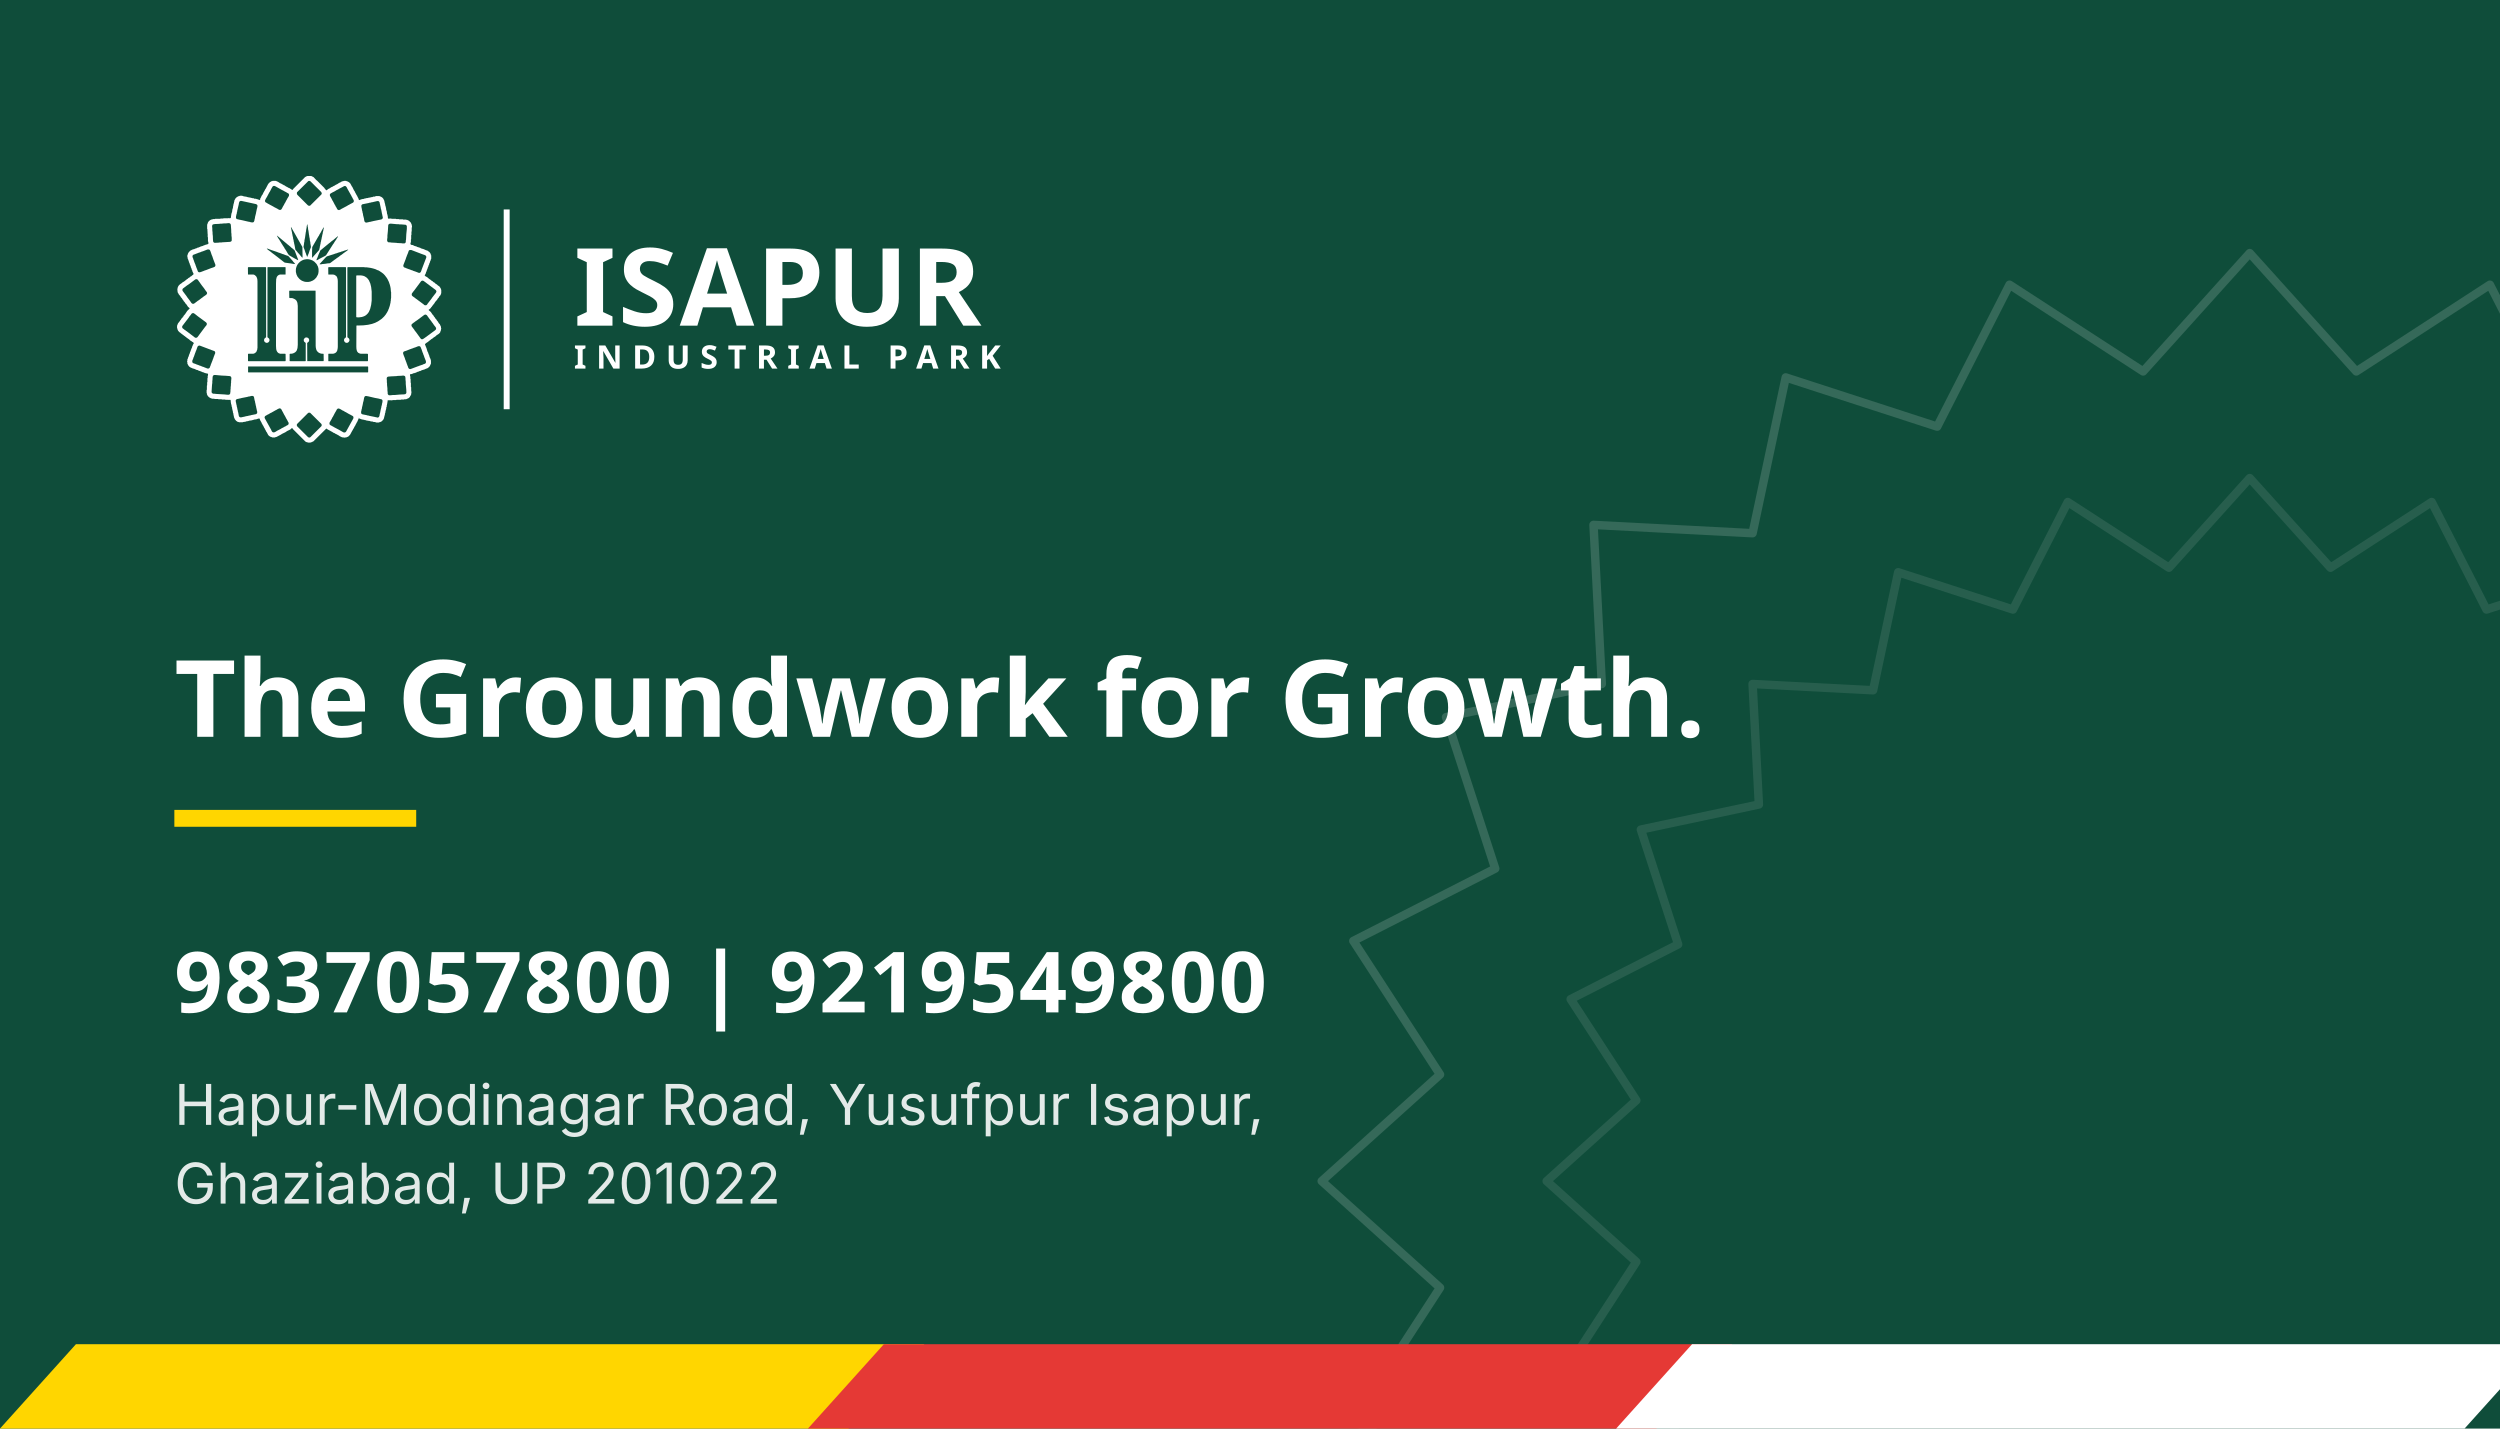
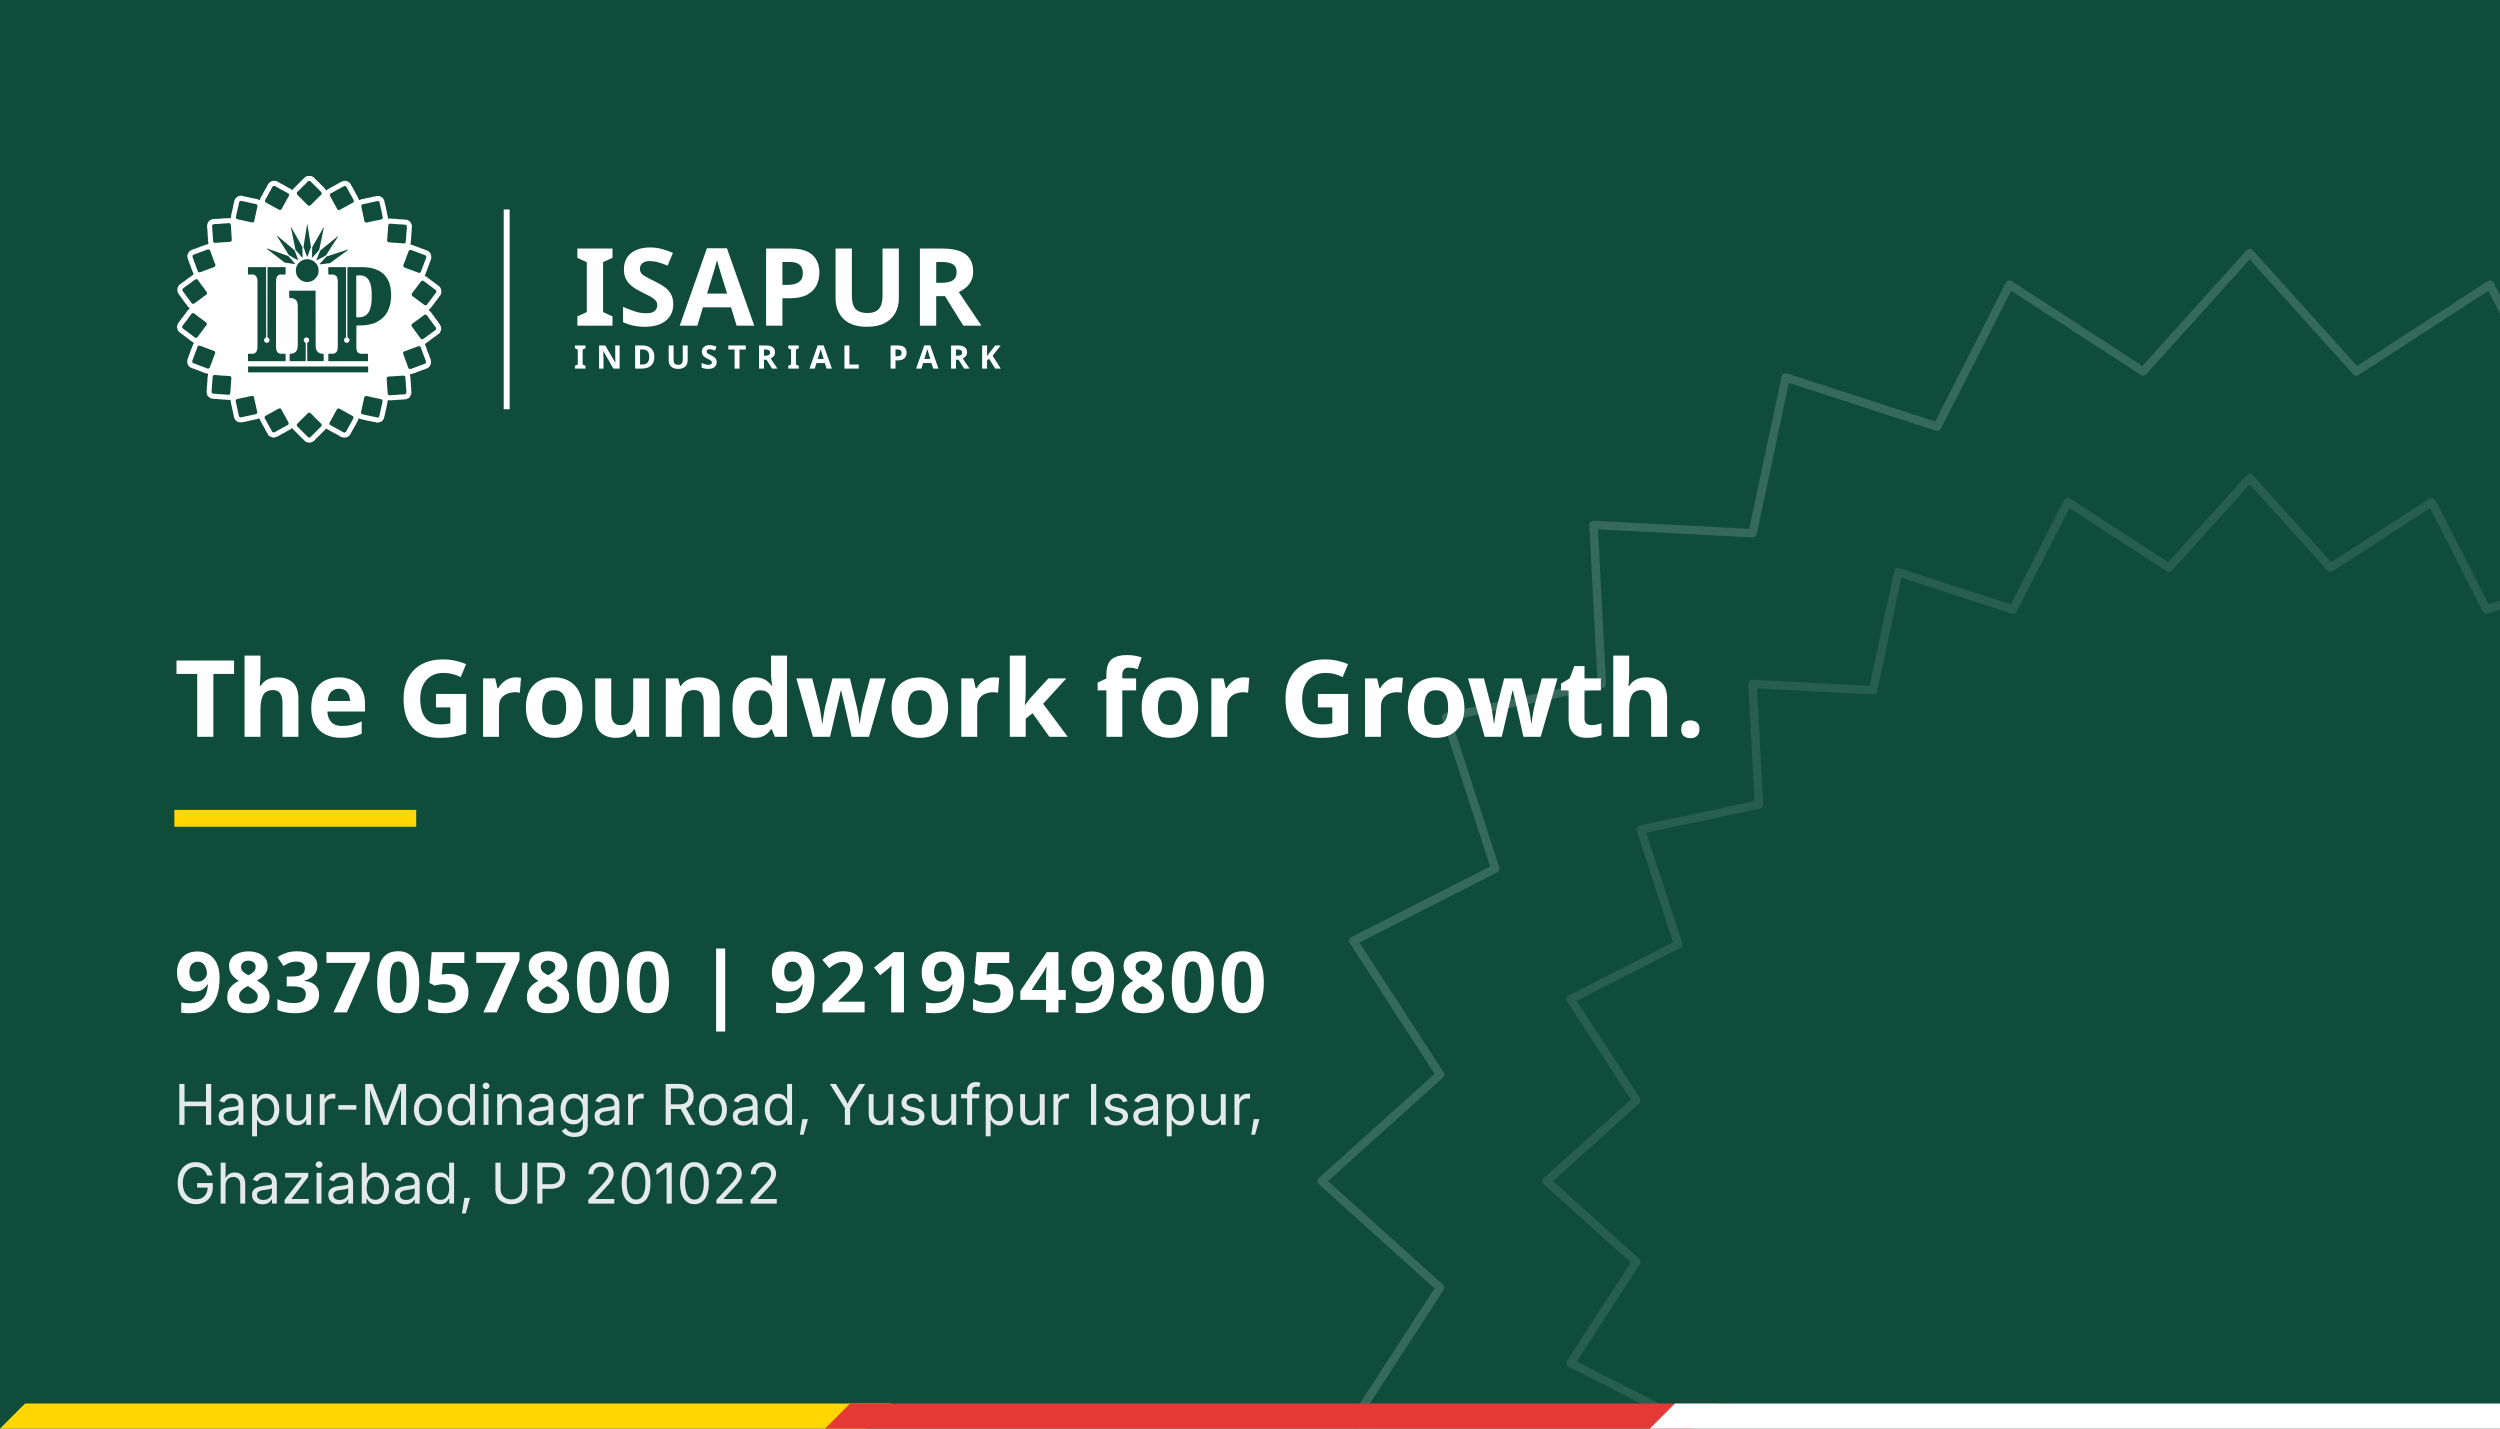
<svg xmlns="http://www.w3.org/2000/svg" xmlns:xlink="http://www.w3.org/1999/xlink" viewBox="0 0 889 508" width="88.9mm" height="50.8mm">
  <defs>
    <path id="iip-b-base" d="M1472 18 L1467 21 L1463 21 L1446 31 L1315 162 L1313 167 L1308 172 L1299 170 L1292 163 L1281 158 L1277 154 L1257 146 L1253 142 L1236 134 L1217 121 L1209 119 L1205 115 L1188 107 L1184 103 L1170 98 L1151 85 L1131 75 L1127 75 L1122 72 L1088 72 L1083 75 L1074 76 L1070 80 L1059 85 L1042 102 L1036 111 L1010 161 L1006 165 L998 182 L994 186 L993 192 L988 198 L974 227 L967 234 L966 240 L961 246 L960 252 L951 266 L950 278 L942 285 L924 276 L917 276 L903 270 L887 270 L876 264 L863 264 L858 261 L851 261 L846 258 L836 258 L831 255 L821 255 L816 252 L809 252 L792 246 L779 246 L774 243 L767 243 L750 237 L725 237 L720 240 L707 243 L690 253 L676 267 L671 278 L666 284 L666 288 L663 293 L663 303 L660 308 L660 315 L654 332 L654 342 L651 347 L648 372 L642 389 L639 414 L630 440 L630 453 L627 458 L627 477 L620 485 L608 486 L605 484 L600 484 L597 486 L545 486 L540 489 L512 489 L507 492 L452 492 L447 495 L428 495 L423 498 L416 498 L399 505 L390 511 L376 525 L369 539 L369 543 L363 557 L363 603 L366 608 L366 651 L369 656 L369 693 L372 698 L372 741 L375 746 L378 765 L369 774 L362 774 L348 780 L341 780 L330 786 L326 786 L315 792 L293 798 L267 810 L260 810 L243 819 L230 822 L219 828 L212 828 L207 831 L203 831 L177 844 L160 861 L150 878 L150 882 L144 896 L144 915 L147 920 L147 930 L156 950 L156 954 L159 959 L162 972 L168 983 L171 996 L177 1007 L177 1011 L180 1016 L183 1029 L189 1040 L192 1053 L198 1064 L201 1077 L210 1094 L213 1104 L203 1115 L198 1117 L188 1127 L177 1132 L167 1142 L156 1147 L146 1157 L141 1159 L110 1184 L87 1198 L80 1205 L63 1216 L49 1230 L43 1239 L36 1256 L36 1263 L33 1268 L33 1290 L36 1295 L36 1302 L40 1313 L44 1317 L49 1328 L65 1347 L73 1361 L83 1371 L91 1385 L98 1392 L103 1403 L113 1413 L124 1430 L134 1440 L151 1466 L169 1481 L169 1485 L142 1512 L119 1547 L97 1572 L89 1586 L79 1596 L71 1610 L64 1617 L62 1622 L40 1650 L30 1676 L30 1701 L33 1706 L36 1719 L43 1733 L60 1750 L65 1752 L75 1762 L80 1764 L87 1771 L92 1773 L99 1780 L104 1782 L111 1789 L116 1791 L123 1798 L128 1800 L135 1807 L164 1827 L177 1840 L188 1845 L195 1852 L206 1857 L216 1868 L204 1889 L204 1893 L198 1904 L195 1917 L189 1928 L189 1932 L183 1943 L180 1956 L174 1967 L171 1980 L165 1991 L165 1995 L162 2000 L159 2013 L153 2024 L150 2037 L144 2048 L144 2064 L141 2069 L141 2073 L144 2078 L144 2094 L154 2114 L165 2128 L185 2141 L189 2141 L200 2147 L222 2153 L248 2165 L255 2165 L272 2174 L285 2177 L296 2183 L300 2183 L311 2189 L324 2192 L335 2198 L339 2198 L344 2201 L351 2201 L356 2204 L366 2204 L373 2210 L372 2226 L369 2231 L369 2253 L366 2258 L366 2298 L363 2303 L363 2334 L360 2339 L360 2382 L357 2387 L357 2418 L360 2423 L360 2433 L370 2453 L384 2467 L407 2480 L414 2480 L419 2483 L441 2483 L446 2486 L483 2486 L488 2489 L522 2489 L527 2492 L561 2492 L566 2495 L617 2496 L624 2504 L624 2523 L627 2528 L627 2538 L630 2543 L630 2550 L633 2555 L633 2565 L639 2582 L639 2592 L642 2597 L642 2607 L645 2612 L645 2619 L648 2624 L648 2634 L654 2651 L654 2664 L657 2669 L660 2688 L670 2711 L684 2728 L702 2740 L711 2741 L716 2744 L756 2744 L761 2741 L786 2738 L803 2732 L813 2732 L830 2726 L855 2723 L860 2720 L867 2720 L884 2714 L909 2711 L914 2708 L918 2708 L923 2705 L930 2705 L935 2701 L939 2701 L944 2706 L948 2714 L948 2718 L966 2750 L967 2756 L971 2760 L979 2777 L983 2781 L994 2804 L1002 2816 L1003 2822 L1007 2826 L1018 2849 L1022 2853 L1039 2885 L1050 2896 L1067 2906 L1071 2906 L1085 2912 L1113 2912 L1118 2909 L1131 2906 L1184 2878 L1188 2874 L1229 2854 L1248 2841 L1283 2824 L1296 2811 L1305 2809 L1310 2814 L1312 2819 L1449 2956 L1460 2963 L1464 2963 L1469 2966 L1476 2966 L1481 2969 L1506 2969 L1511 2966 L1524 2963 L1532 2957 L1538 2956 L1682 2813 L1698 2824 L1730 2841 L1734 2845 L1742 2847 L1761 2860 L1775 2865 L1779 2869 L1802 2880 L1814 2888 L1820 2889 L1827 2896 L1853 2909 L1857 2909 L1862 2912 L1878 2912 L1881 2914 L1886 2914 L1889 2912 L1902 2912 L1913 2906 L1917 2906 L1925 2902 L1945 2882 L1950 2871 L1955 2865 L1956 2859 L1960 2855 L1968 2838 L1972 2834 L1980 2817 L1984 2813 L1995 2790 L1999 2786 L2013 2757 L2017 2753 L2018 2747 L2023 2741 L2037 2709 L2045 2702 L2049 2702 L2069 2711 L2076 2711 L2081 2714 L2091 2714 L2096 2717 L2103 2717 L2108 2720 L2115 2720 L2132 2726 L2145 2726 L2150 2729 L2160 2729 L2177 2735 L2190 2735 L2207 2741 L2220 2741 L2237 2747 L2262 2747 L2267 2744 L2280 2741 L2294 2734 L2311 2717 L2321 2697 L2321 2690 L2324 2685 L2324 2678 L2330 2661 L2330 2651 L2336 2634 L2336 2624 L2339 2619 L2339 2612 L2345 2595 L2345 2582 L2351 2568 L2351 2555 L2354 2550 L2354 2540 L2357 2535 L2357 2525 L2360 2520 L2360 2507 L2366 2500 L2412 2501 L2417 2498 L2454 2498 L2459 2495 L2505 2495 L2510 2492 L2541 2492 L2546 2489 L2565 2489 L2594 2476 L2608 2462 L2609 2456 L2614 2450 L2621 2436 L2621 2426 L2624 2421 L2624 2399 L2621 2394 L2621 2357 L2618 2352 L2618 2309 L2615 2304 L2615 2267 L2612 2262 L2612 2237 L2609 2232 L2608 2216 L2615 2210 L2628 2210 L2648 2201 L2655 2201 L2660 2198 L2673 2195 L2690 2186 L2703 2183 L2714 2177 L2721 2177 L2738 2168 L2769 2159 L2780 2153 L2784 2153 L2795 2147 L2799 2147 L2810 2140 L2827 2123 L2840 2094 L2840 2060 L2837 2055 L2837 2048 L2825 2022 L2819 2000 L2813 1989 L2810 1976 L2801 1959 L2789 1919 L2783 1908 L2783 1904 L2774 1884 L2774 1880 L2784 1869 L2810 1852 L2820 1842 L2825 1840 L2844 1824 L2858 1816 L2865 1809 L2891 1792 L2901 1782 L2927 1765 L2938 1754 L2944 1745 L2945 1736 L2951 1725 L2951 1715 L2954 1710 L2954 1706 L2951 1701 L2951 1688 L2938 1659 L2928 1649 L2914 1626 L2907 1619 L2899 1605 L2889 1595 L2881 1581 L2874 1574 L2866 1560 L2856 1550 L2839 1524 L2815 1503 L2815 1499 L2820 1494 L2825 1492 L2839 1478 L2841 1473 L2851 1463 L2853 1458 L2878 1427 L2886 1413 L2908 1388 L2916 1374 L2926 1364 L2931 1353 L2941 1343 L2947 1334 L2954 1314 L2954 1280 L2947 1260 L2933 1240 L2916 1229 L2906 1219 L2892 1211 L2879 1198 L2868 1193 L2858 1183 L2844 1175 L2837 1168 L2820 1157 L2798 1138 L2778 1127 L2771 1119 L2771 1115 L2776 1109 L2783 1095 L2786 1082 L2792 1071 L2795 1058 L2801 1047 L2804 1034 L2810 1023 L2813 1010 L2819 999 L2822 986 L2828 975 L2831 962 L2837 951 L2837 947 L2843 933 L2843 896 L2833 873 L2822 859 L2817 857 L2810 850 L2799 843 L2786 840 L2760 828 L2729 819 L2721 813 L2717 813 L2712 810 L2690 804 L2679 798 L2657 792 L2640 783 L2621 780 L2612 771 L2612 767 L2615 762 L2615 755 L2618 750 L2618 722 L2621 717 L2621 674 L2624 669 L2624 635 L2627 630 L2627 590 L2630 585 L2630 569 L2627 564 L2627 557 L2617 534 L2597 514 L2577 504 L2570 504 L2565 501 L2534 501 L2529 498 L2489 498 L2484 495 L2456 495 L2451 492 L2405 492 L2400 489 L2381 489 L2376 492 L2370 491 L2363 483 L2363 467 L2360 462 L2360 452 L2354 435 L2351 410 L2345 393 L2342 368 L2339 363 L2339 356 L2333 339 L2333 329 L2330 324 L2330 317 L2327 312 L2324 293 L2321 288 L2321 284 L2316 278 L2311 267 L2300 256 L2291 250 L2268 240 L2231 240 L2220 246 L2204 246 L2190 252 L2180 252 L2175 255 L2165 255 L2160 258 L2150 258 L2145 261 L2120 264 L2115 267 L2108 267 L2091 273 L2081 273 L2076 276 L2069 276 L2048 285 L2040 278 L2036 263 L2028 251 L2023 237 L2019 233 L1997 192 L1996 186 L1989 179 L1969 138 L1965 134 L1948 102 L1934 88 L1917 78 L1913 78 L1899 72 L1877 72 L1872 75 L1865 75 L1860 78 L1856 78 L1842 85 L1838 89 L1824 94 L1805 107 L1782 118 L1778 122 L1755 133 L1751 137 L1737 142 L1718 155 L1701 163 L1694 170 L1682 177 L1674 170 L1672 165 L1662 155 L1660 150 L1577 67 L1572 65 L1541 31 L1515 18Z" />
    <path id="iip-b-red" d="M1489 2637 L1479 2642 L1361 2760 L1356 2767 L1355 2776 L1358 2787 L1479 2908 L1490 2913 L1496 2913 L1504 2910 L1626 2789 L1631 2779 L1631 2771 L1626 2761 L1503 2639Z M1811 2592 L1805 2595 L1795 2607 L1792 2615 L1777 2640 L1754 2684 L1746 2695 L1745 2700 L1717 2749 L1717 2765 L1722 2772 L1729 2777 L1745 2785 L1748 2788 L1755 2790 L1765 2797 L1822 2827 L1867 2853 L1876 2857 L1889 2857 L1900 2848 L1978 2707 L1982 2698 L1982 2685 L1977 2677 L1970 2672 L1964 2670 L1961 2667 L1930 2651 L1896 2631 L1892 2630 L1871 2617 L1861 2613 L1840 2600 L1823 2592Z M1169 2590 L1161 2590 L1140 2600 L1126 2609 L1122 2610 L1071 2639 L1065 2641 L1040 2656 L1028 2661 L1024 2665 L1018 2667 L1004 2676 L999 2686 L999 2694 L1003 2704 L1073 2830 L1075 2837 L1082 2848 L1091 2855 L1104 2856 L1120 2849 L1137 2838 L1178 2817 L1183 2813 L1216 2796 L1219 2793 L1232 2788 L1243 2780 L1253 2776 L1261 2769 L1265 2762 L1264 2747 L1259 2740 L1245 2712 L1242 2709 L1222 2670 L1218 2665 L1197 2624 L1193 2620 L1192 2615 L1183 2599 L1175 2592Z M2112 2455 L2105 2461 L2100 2474 L2094 2507 L2088 2528 L2085 2548 L2083 2551 L2082 2562 L2078 2574 L2075 2595 L2073 2598 L2069 2621 L2067 2624 L2067 2644 L2074 2652 L2082 2656 L2128 2665 L2136 2668 L2151 2670 L2155 2672 L2224 2686 L2228 2688 L2234 2688 L2247 2692 L2255 2691 L2262 2687 L2265 2684 L2270 2672 L2274 2648 L2276 2645 L2285 2599 L2290 2581 L2291 2571 L2297 2550 L2298 2539 L2301 2531 L2301 2526 L2303 2523 L2304 2503 L2301 2497 L2296 2491 L2257 2481 L2219 2474 L2138 2455 L2131 2455 L2128 2453 L2118 2453Z M874 2455 L867 2452 L855 2452 L831 2458 L825 2458 L808 2463 L742 2476 L735 2479 L728 2479 L719 2482 L714 2482 L711 2484 L691 2487 L682 2496 L679 2502 L681 2523 L683 2526 L686 2546 L689 2553 L691 2569 L696 2586 L697 2597 L702 2614 L702 2620 L707 2637 L714 2675 L719 2683 L724 2687 L736 2690 L784 2680 L788 2678 L817 2673 L825 2670 L832 2670 L835 2668 L841 2668 L849 2665 L904 2654 L915 2645 L917 2639 L917 2627 L911 2605 L911 2598 L909 2596 L908 2585 L906 2582 L904 2567 L900 2554 L898 2539 L895 2531 L893 2516 L888 2499 L881 2463Z M2550 2232 L2538 2227 L2529 2227 L2514 2229 L2468 2231 L2458 2233 L2395 2236 L2364 2239 L2354 2246 L2351 2253 L2350 2262 L2352 2281 L2352 2303 L2354 2313 L2354 2332 L2358 2368 L2358 2389 L2361 2415 L2361 2429 L2364 2435 L2371 2443 L2378 2445 L2393 2445 L2419 2442 L2440 2442 L2495 2437 L2541 2435 L2554 2433 L2559 2431 L2567 2421 L2568 2415 L2567 2383 L2561 2319 L2561 2297 L2558 2270 L2558 2254 L2555 2238Z M433 2224 L426 2232 L423 2248 L422 2276 L420 2287 L420 2308 L417 2329 L412 2405 L413 2413 L416 2419 L425 2426 L434 2428 L448 2428 L460 2430 L557 2436 L584 2439 L603 2439 L610 2436 L617 2429 L621 2402 L621 2384 L623 2375 L623 2357 L626 2333 L626 2317 L628 2307 L628 2289 L631 2260 L631 2251 L626 2239 L616 2233 L569 2229 L525 2227 L458 2221 L441 2221Z M816 2128 L816 2189 L819 2192 L2141 2192 L2144 2190 L2145 2187 L2145 2131 L2142 2126 L818 2126Z M2715 1902 L2699 1902 L2664 1916 L2658 1917 L2656 1919 L2650 1920 L2640 1925 L2628 1928 L2618 1933 L2612 1934 L2567 1952 L2545 1959 L2539 1962 L2534 1968 L2532 1973 L2532 1986 L2535 1992 L2535 1996 L2538 1999 L2538 2003 L2550 2032 L2556 2052 L2562 2065 L2562 2069 L2565 2073 L2575 2103 L2578 2108 L2580 2117 L2585 2127 L2586 2133 L2592 2146 L2602 2154 L2614 2155 L2699 2123 L2705 2122 L2707 2120 L2751 2105 L2755 2102 L2776 2095 L2784 2085 L2785 2071 L2783 2068 L2783 2064 L2765 2019 L2764 2013 L2754 1989 L2752 1980 L2748 1973 L2733 1929 L2730 1925 L2726 1912 L2720 1905Z M269 1896 L259 1903 L252 1919 L251 1925 L249 1927 L245 1941 L234 1967 L234 1971 L231 1975 L216 2019 L213 2023 L209 2037 L198 2064 L199 2079 L205 2087 L212 2091 L231 2097 L249 2105 L255 2106 L259 2109 L265 2110 L278 2116 L287 2118 L297 2123 L305 2125 L307 2127 L327 2133 L331 2136 L337 2137 L344 2141 L351 2142 L355 2145 L367 2149 L379 2149 L385 2146 L391 2140 L399 2119 L401 2117 L402 2110 L425 2052 L425 2048 L428 2044 L438 2014 L441 2009 L443 2000 L449 1988 L452 1978 L452 1970 L448 1960 L443 1956 L402 1941 L400 1939 L389 1936 L281 1895Z M103 1568 L91 1582 L92 1584 L104 1570Z M2782 1552 L2774 1552 L2764 1557 L2689 1613 L2664 1630 L2655 1638 L2653 1638 L2629 1657 L2625 1663 L2624 1673 L2628 1684 L2657 1722 L2659 1727 L2676 1748 L2725 1816 L2732 1823 L2739 1825 L2750 1824 L2771 1810 L2883 1728 L2893 1719 L2897 1711 L2896 1699 L2888 1686 L2874 1669 L2858 1645 L2849 1635 L2847 1630 L2814 1587 L2811 1581 L2801 1569 L2801 1567 L2792 1557Z M206 1535 L195 1539 L187 1546 L185 1551 L163 1578 L161 1583 L90 1676 L87 1682 L86 1691 L90 1702 L114 1721 L124 1727 L130 1733 L136 1736 L226 1805 L235 1809 L242 1809 L252 1805 L257 1800 L341 1687 L353 1673 L359 1662 L359 1649 L351 1638 L260 1571 L226 1544 L215 1537Z M2740 1177 L2733 1181 L2726 1189 L2654 1286 L2639 1304 L2639 1306 L2634 1311 L2628 1321 L2627 1335 L2631 1343 L2636 1348 L2759 1439 L2765 1445 L2773 1449 L2786 1449 L2793 1445 L2800 1437 L2801 1434 L2849 1372 L2849 1370 L2894 1312 L2900 1300 L2900 1294 L2897 1285 L2890 1278 L2762 1182 L2753 1177Z M246 1160 L236 1161 L229 1165 L166 1212 L138 1231 L97 1262 L92 1267 L89 1276 L90 1287 L95 1295 L138 1352 L138 1354 L173 1400 L187 1421 L195 1429 L204 1433 L215 1432 L225 1426 L260 1399 L266 1396 L323 1353 L351 1334 L359 1325 L362 1317 L362 1312 L359 1303 L354 1298 L352 1293 L347 1288 L328 1260 L306 1232 L261 1169 L255 1163Z M1463 939 L1439 943 L1426 947 L1411 954 L1392 966 L1373 985 L1362 1000 L1354 1016 L1347 1038 L1345 1051 L1345 1080 L1352 1109 L1363 1132 L1381 1154 L1392 1164 L1411 1177 L1437 1187 L1452 1190 L1481 1191 L1504 1187 L1533 1175 L1552 1162 L1571 1142 L1588 1112 L1593 1097 L1596 1077 L1596 1053 L1594 1038 L1587 1015 L1584 1012 L1580 1002 L1572 990 L1550 967 L1529 953 L1503 943 L1479 939Z M2604 837 L2594 846 L2586 870 L2571 906 L2569 915 L2566 919 L2561 936 L2534 1006 L2535 1019 L2540 1027 L2549 1032 L2560 1035 L2562 1037 L2599 1051 L2608 1053 L2612 1056 L2618 1057 L2623 1060 L2632 1062 L2647 1069 L2656 1071 L2660 1074 L2666 1075 L2705 1090 L2715 1090 L2721 1087 L2729 1078 L2729 1075 L2733 1068 L2734 1062 L2736 1060 L2736 1057 L2787 924 L2789 916 L2788 909 L2782 899 L2766 891 L2757 889 L2753 886 L2747 885 L2622 837Z M1925 833 L1921 832 L1895 841 L1891 841 L1864 851 L1845 856 L1840 859 L1818 865 L1791 875 L1787 875 L1775 880 L1771 880 L1769 882 L1687 908 L1673 921 L1608 992 L1608 995 L1623 996 L1635 993 L1668 990 L1699 985 L1719 984 L1727 980 L1779 941 L1789 935 L1795 929 L1815 916 L1843 894 L1849 891 L1876 870 L1912 845Z M384 831 L368 831 L317 851 L300 856 L290 861 L259 871 L255 874 L249 875 L239 880 L235 880 L233 882 L210 890 L204 896 L201 902 L201 915 L210 937 L210 941 L215 951 L218 963 L221 967 L222 973 L233 999 L235 1008 L239 1015 L241 1024 L254 1056 L254 1059 L257 1063 L258 1070 L265 1080 L273 1084 L282 1084 L304 1077 L306 1075 L312 1074 L341 1062 L347 1061 L406 1038 L431 1030 L448 1022 L454 1013 L454 1000 L431 940 L419 904 L414 894 L401 855 L394 839Z M1023 822 L1028 828 L1044 841 L1072 861 L1075 865 L1120 898 L1123 902 L1130 906 L1218 975 L1229 978 L1296 987 L1302 989 L1310 989 L1322 992 L1336 991 L1336 989 L1313 964 L1312 961 L1265 908 L1259 903 L1220 890 L1216 887 L1195 881 L1176 873 L1170 872 L1168 870 L1159 868 L1128 856 L1068 836 L1057 831 L1051 830 L1046 827 L1031 822Z M1811 685 L1809 685 L1799 694 L1796 695 L1761 725 L1734 745 L1720 758 L1717 759 L1615 843 L1605 868 L1602 871 L1601 878 L1597 885 L1581 928 L1578 932 L1573 946 L1574 951 L1586 947 L1602 937 L1672 901 L1681 892 L1756 774 L1768 758 L1770 752 L1793 719 L1794 715 L1811 690Z M1136 679 L1135 681 L1145 697 L1146 701 L1164 727 L1171 741 L1175 745 L1190 771 L1194 775 L1195 779 L1217 812 L1218 816 L1235 841 L1258 880 L1265 889 L1266 893 L1332 931 L1369 950 L1370 944 L1331 842 L1312 824 L1291 808 L1287 803 L1252 774 L1249 773 L1246 769 L1138 679Z M1654 585 L1645 598 L1626 631 L1625 635 L1604 669 L1601 677 L1592 690 L1526 805 L1524 852 L1524 921 L1526 923 L1600 840 L1604 832 L1610 805 L1610 799 L1613 791 L1614 780 L1617 773 L1620 751 L1624 739 L1625 727 L1628 720 L1632 696 L1635 687 L1635 681 L1637 677 L1637 671 L1641 659 L1643 643 L1649 621 L1649 614 L1652 606 L1655 588Z M1291 584 L1290 589 L1293 604 L1295 607 L1295 614 L1302 643 L1305 663 L1307 667 L1308 678 L1314 702 L1314 709 L1317 718 L1317 723 L1319 726 L1322 748 L1325 756 L1326 767 L1329 776 L1329 782 L1331 786 L1339 831 L1342 837 L1361 858 L1362 861 L1384 885 L1405 911 L1409 914 L1410 917 L1417 922 L1419 920 L1417 804 L1293 585Z M1471 550 L1465 574 L1464 588 L1458 618 L1458 628 L1455 638 L1446 702 L1440 730 L1439 748 L1437 751 L1433 783 L1430 795 L1430 807 L1433 812 L1434 819 L1437 823 L1452 868 L1454 870 L1459 887 L1464 897 L1465 903 L1470 912 L1473 910 L1478 895 L1480 893 L1482 884 L1486 877 L1498 840 L1511 808 L1511 792 L1508 782 L1508 774 L1506 771 L1505 754 L1499 726 L1499 716 L1493 688 L1493 679 L1491 675 L1484 623 L1481 613 L1478 584 L1476 581 L1474 561Z M2372 552 L2367 563 L2363 629 L2358 678 L2358 699 L2355 720 L2355 735 L2361 747 L2370 752 L2392 753 L2402 755 L2457 758 L2468 760 L2513 762 L2524 764 L2547 764 L2553 761 L2559 755 L2561 750 L2562 729 L2564 723 L2567 663 L2573 604 L2573 572 L2570 566 L2560 558 L2512 554 L2492 554 L2483 552 L2467 552 L2402 546 L2384 546Z M616 543 L605 540 L595 540 L569 543 L548 543 L522 546 L507 546 L496 548 L447 550 L427 554 L422 559 L418 569 L418 580 L420 595 L420 617 L423 644 L423 659 L426 683 L427 718 L429 741 L432 749 L437 754 L446 758 L488 756 L500 754 L520 754 L532 752 L618 747 L630 741 L635 733 L635 702 L632 676 L632 656 L630 650 L629 611 L625 559 L622 550Z M2262 298 L2257 296 L2244 296 L2188 309 L2178 310 L2175 312 L2156 315 L2152 317 L2082 331 L2077 334 L2070 342 L2070 364 L2072 367 L2078 401 L2081 408 L2082 419 L2088 440 L2088 448 L2099 492 L2101 508 L2106 524 L2113 531 L2124 534 L2138 532 L2142 530 L2152 529 L2156 527 L2176 524 L2179 522 L2189 521 L2193 519 L2286 500 L2296 497 L2303 491 L2307 482 L2307 476 L2300 445 L2300 439 L2298 437 L2290 393 L2285 377 L2282 357 L2279 350 L2279 342 L2277 339 L2277 334 L2274 326 L2273 315 L2269 305Z M721 301 L718 306 L716 316 L714 319 L714 326 L696 403 L696 410 L693 416 L690 437 L688 440 L682 469 L682 483 L686 490 L692 495 L729 504 L735 504 L738 506 L743 506 L820 524 L830 525 L837 528 L858 532 L869 532 L874 530 L881 524 L887 507 L887 501 L892 483 L893 472 L905 424 L905 416 L907 413 L913 382 L916 374 L920 352 L919 342 L914 335 L903 329 L743 294 L731 294Z M1891 129 L1878 130 L1871 135 L1819 162 L1816 165 L1795 175 L1774 188 L1746 202 L1729 212 L1723 218 L1721 224 L1722 238 L1741 271 L1742 275 L1745 278 L1747 285 L1754 295 L1778 341 L1781 344 L1786 356 L1793 366 L1803 386 L1810 392 L1817 395 L1825 395 L1841 388 L1844 385 L1912 349 L1922 342 L1936 336 L1939 333 L1977 313 L1985 305 L1986 289 L1983 281 L1979 276 L1965 248 L1961 244 L1960 239 L1915 159 L1908 144 L1898 132Z M1099 128 L1093 130 L1086 137 L1075 156 L1055 195 L1052 198 L1025 249 L1011 272 L1003 290 L1003 297 L1007 306 L1012 311 L1025 317 L1028 320 L1066 341 L1072 343 L1075 346 L1097 357 L1100 360 L1143 382 L1146 385 L1162 393 L1173 394 L1183 389 L1192 376 L1199 361 L1215 334 L1218 326 L1221 323 L1222 319 L1225 316 L1242 283 L1247 276 L1249 270 L1265 244 L1269 235 L1269 222 L1263 212 L1242 201 L1239 198 L1218 188 L1215 185 L1189 172 L1120 133 L1109 128Z M1491 72 L1482 75 L1357 199 L1356 217 L1362 227 L1476 341 L1485 347 L1497 348 L1503 346 L1625 225 L1629 220 L1631 214 L1631 206 L1624 194 L1504 75Z" />
    <path id="iip-b-green" d="M2039 2694 L2037 2695 L2035 2702 L2035 2712 L2037 2710 L2037 2702 L2040 2697Z M2359 2496 L2359 2520 L2361 2499Z M625 2490 L623 2500 L625 2523Z M2622 2397 L2621 2399 L2623 2421 L2624 2399Z M1274 1287 L1271 1294 L1272 1366 L1278 1369 L1298 1369 L1310 1371 L1330 1380 L1341 1387 L1353 1400 L1362 1422 L1366 1456 L1366 1886 L1363 1922 L1355 1948 L1347 1960 L1335 1971 L1313 1982 L1296 1985 L1283 1985 L1279 1986 L1276 1989 L1276 2065 L1278 2067 L1286 2068 L1446 2068 L1452 2067 L1454 2065 L1454 1866 L1437 1852 L1433 1844 L1432 1831 L1434 1823 L1446 1809 L1457 1805 L1468 1805 L1482 1812 L1487 1818 L1492 1830 L1492 1839 L1487 1852 L1470 1866 L1471 2067 L1650 2067 L1653 2061 L1652 1988 L1647 1985 L1632 1985 L1620 1983 L1604 1977 L1593 1970 L1578 1955 L1571 1940 L1566 1920 L1564 1899 L1563 1289 L1560 1287Z M34 1268 L33 1289 L35 1291 L36 1289Z M1707 1027 L1703 1033 L1704 1107 L1706 1109 L1757 1109 L1768 1111 L1777 1115 L1794 1127 L1802 1142 L1807 1160 L1809 1181 L1809 1906 L1808 1923 L1803 1949 L1798 1960 L1787 1973 L1775 1980 L1759 1985 L1708 1985 L1704 1988 L1704 2066 L1707 2068 L2139 2068 L2142 2065 L2143 2061 L2143 1993 L2141 1987 L2132 1985 L2062 1985 L2052 1983 L2034 1974 L2023 1960 L2018 1946 L2015 1928 L2014 1905 L2015 1676 L2018 1673 L2022 1672 L2032 1673 L2092 1671 L2143 1665 L2188 1655 L2222 1643 L2254 1627 L2296 1598 L2321 1574 L2339 1552 L2357 1523 L2368 1501 L2369 1495 L2372 1491 L2384 1456 L2393 1417 L2393 1409 L2396 1397 L2396 1385 L2399 1365 L2399 1304 L2397 1298 L2393 1254 L2391 1251 L2391 1246 L2385 1222 L2374 1190 L2359 1159 L2351 1146 L2330 1118 L2317 1104 L2296 1087 L2272 1071 L2256 1062 L2250 1061 L2224 1049 L2171 1035 L2128 1029 L2112 1029 L2097 1027 L1920 1027 L1915 1031 L1915 1800 L1916 1804 L1925 1810 L1933 1818 L1938 1831 L1938 1839 L1933 1851 L1924 1860 L1916 1864 L1905 1865 L1892 1861 L1883 1852 L1878 1840 L1878 1829 L1882 1819 L1890 1810 L1900 1804 L1900 1031 L1896 1027Z M2018 1118 L2063 1118 L2088 1122 L2105 1128 L2126 1141 L2144 1159 L2149 1168 L2153 1172 L2169 1209 L2178 1246 L2184 1298 L2184 1396 L2178 1445 L2167 1490 L2153 1522 L2142 1538 L2125 1555 L2111 1565 L2096 1572 L2082 1576 L2080 1578 L2042 1583 L2017 1582 L2013 1577 L2013 1123Z M819 1027 L815 1030 L814 1035 L815 1107 L817 1109 L873 1109 L880 1110 L890 1115 L905 1128 L913 1143 L918 1159 L920 1182 L920 1923 L918 1928 L918 1937 L909 1961 L905 1967 L891 1979 L875 1985 L823 1985 L818 1986 L815 1989 L815 2065 L819 2068 L1227 2068 L1231 2065 L1232 2055 L1231 1989 L1228 1986 L1221 1985 L1170 1985 L1154 1979 L1147 1974 L1137 1962 L1130 1947 L1127 1932 L1125 1899 L1125 1209 L1127 1160 L1129 1156 L1130 1147 L1136 1132 L1147 1119 L1161 1111 L1170 1109 L1229 1109 L1231 1107 L1231 1030 L1227 1027 L1035 1027 L1031 1030 L1030 1797 L1031 1804 L1041 1811 L1049 1819 L1053 1831 L1053 1838 L1049 1850 L1042 1858 L1031 1864 L1019 1865 L1005 1859 L997 1851 L993 1839 L993 1830 L997 1819 L1004 1811 L1015 1804 L1016 1794 L1015 1031 L1011 1027Z M2839 888 L2838 892 L2840 895 L2842 908 L2843 896Z M367 620 L366 645 L367 650 L369 651Z" />
  </defs>
  <rect width="889" height="508" fill="#FFFFFF" />
  <rect width="889" height="508" fill="#0F4D3A" />
  <clipPath id="cpc">
    <rect width="889" height="508" />
  </clipPath>
  <g clip-path="url(#cpc)">
    <polygon points="800.00,90.00 837.90,132.08 885.41,101.24 911.13,151.71 965.00,134.21 976.78,189.61 1033.35,186.65 1030.39,243.22 1085.79,255.00 1068.29,308.87 1118.76,334.59 1087.92,382.10 1130.00,420.00 1087.92,457.90 1118.76,505.41 1068.29,531.13 1085.79,585.00 1030.39,596.78 1033.35,653.35 976.78,650.39 965.00,705.79 911.13,688.29 885.41,738.76 837.90,707.92 800.00,750.00 762.10,707.92 714.59,738.76 688.87,688.29 635.00,705.79 623.22,650.39 566.65,653.35 569.61,596.78 514.21,585.00 531.71,531.13 481.24,505.41 512.08,457.90 470.00,420.00 512.08,382.10 481.24,334.59 531.71,308.87 514.21,255.00 569.61,243.22 566.65,186.65 623.22,189.61 635.00,134.21 688.87,151.71 714.59,101.24 762.10,132.08" fill="none" stroke="#FFFFFF" stroke-width="3" stroke-linejoin="round" opacity="0.16" />
    <polygon points="800.00,170.00 828.72,201.88 864.70,178.52 884.19,216.75 925.00,203.49 933.93,245.46 976.78,243.22 974.54,286.07 1016.51,295.00 1003.25,335.81 1041.48,355.30 1018.12,391.28 1050.00,420.00 1018.12,448.72 1041.48,484.70 1003.25,504.19 1016.51,545.00 974.54,553.93 976.78,596.78 933.93,594.54 925.00,636.51 884.19,623.25 864.70,661.48 828.72,638.12 800.00,670.00 771.28,638.12 735.30,661.48 715.81,623.25 675.00,636.51 666.07,594.54 623.22,596.78 625.46,553.93 583.49,545.00 596.75,504.19 558.52,484.70 581.88,448.72 550.00,420.00 581.88,391.28 558.52,355.30 596.75,335.81 583.49,295.00 625.46,286.07 623.22,243.22 666.07,245.46 675.00,203.49 715.81,216.75 735.30,178.52 771.28,201.88" fill="none" stroke="#FFFFFF" stroke-width="3" stroke-linejoin="round" opacity="0.1" />
  </g>
  <g id="badge-cb" transform="translate(62.00 62.00) scale(0.03213)">
    <use href="#iip-b-base" xlink:href="#iip-b-base" fill="#FFFFFF" fill-rule="evenodd" />
    <use href="#iip-b-red" xlink:href="#iip-b-red" fill="#0F4D3A" fill-rule="evenodd" />
    <use href="#iip-b-green" xlink:href="#iip-b-green" fill="#0F4D3A" fill-rule="evenodd" />
  </g>
  <rect x="179.12" y="74.48" width="2.11" height="71.04" fill="#FFFFFF" />
  <text x="204.08" y="115.81" font-family="Montserrat, sans-serif" font-weight="800" font-size="38.40" letter-spacing="0.77" fill="#FFFFFF">ISAPUR</text>
  <text x="204.08" y="131.07" font-family="Montserrat, sans-serif" font-weight="600" font-size="11.52" letter-spacing="3.45" fill="#FFFFFF">INDUSTRIAL PARK</text>
  <text x="62.00" y="262.00" font-family="Montserrat, sans-serif" font-weight="600" font-size="38.00" fill="#FFFFFF">The Groundwork for Growth.</text>
  <rect x="62" y="288" width="86" height="6" fill="#FFD600" />
  <text x="62.00" y="360.00" font-family="Montserrat, sans-serif" font-weight="800" font-size="30.00" letter-spacing="0.60" fill="#FFFFFF">9837057800  |  9219549800</text>
  <text x="62.00" y="400.00" font-family="Inter, sans-serif" font-weight="400" font-size="20.00" fill="#FFFFFF" fill-opacity="0.88">Hapur-Modinagar Road, Yusufpur Isapur,</text>
  <text x="62.00" y="428.00" font-family="Inter, sans-serif" font-weight="400" font-size="20.00" fill="#FFFFFF" fill-opacity="0.88">Ghaziabad, UP 201022</text>
-   <polygon points="27.0,478.0 328.7,478.0 301.7,508.0 0.0,508.0" fill="#FFD600" />
-   <polygon points="314.3,478.0 616.0,478.0 589.0,508.0 287.3,508.0" fill="#E53935" />
-   <polygon points="601.7,478.0 903.4,478.0 876.4,508.0 574.7,508.0" fill="#FFFFFF" />
+   <polygon points="8.9,499.1 316.9,499.1 308.0,508.0 0.0,508.0" fill="#FFD600" />
+   <polygon points="302.3,499.1 610.3,499.1 601.4,508.0 293.4,508.0" fill="#E53935" />
+   <polygon points="595.6,499.1 903.7,499.1 894.8,508.0 586.7,508.0" fill="#FFFFFF" />
</svg>
